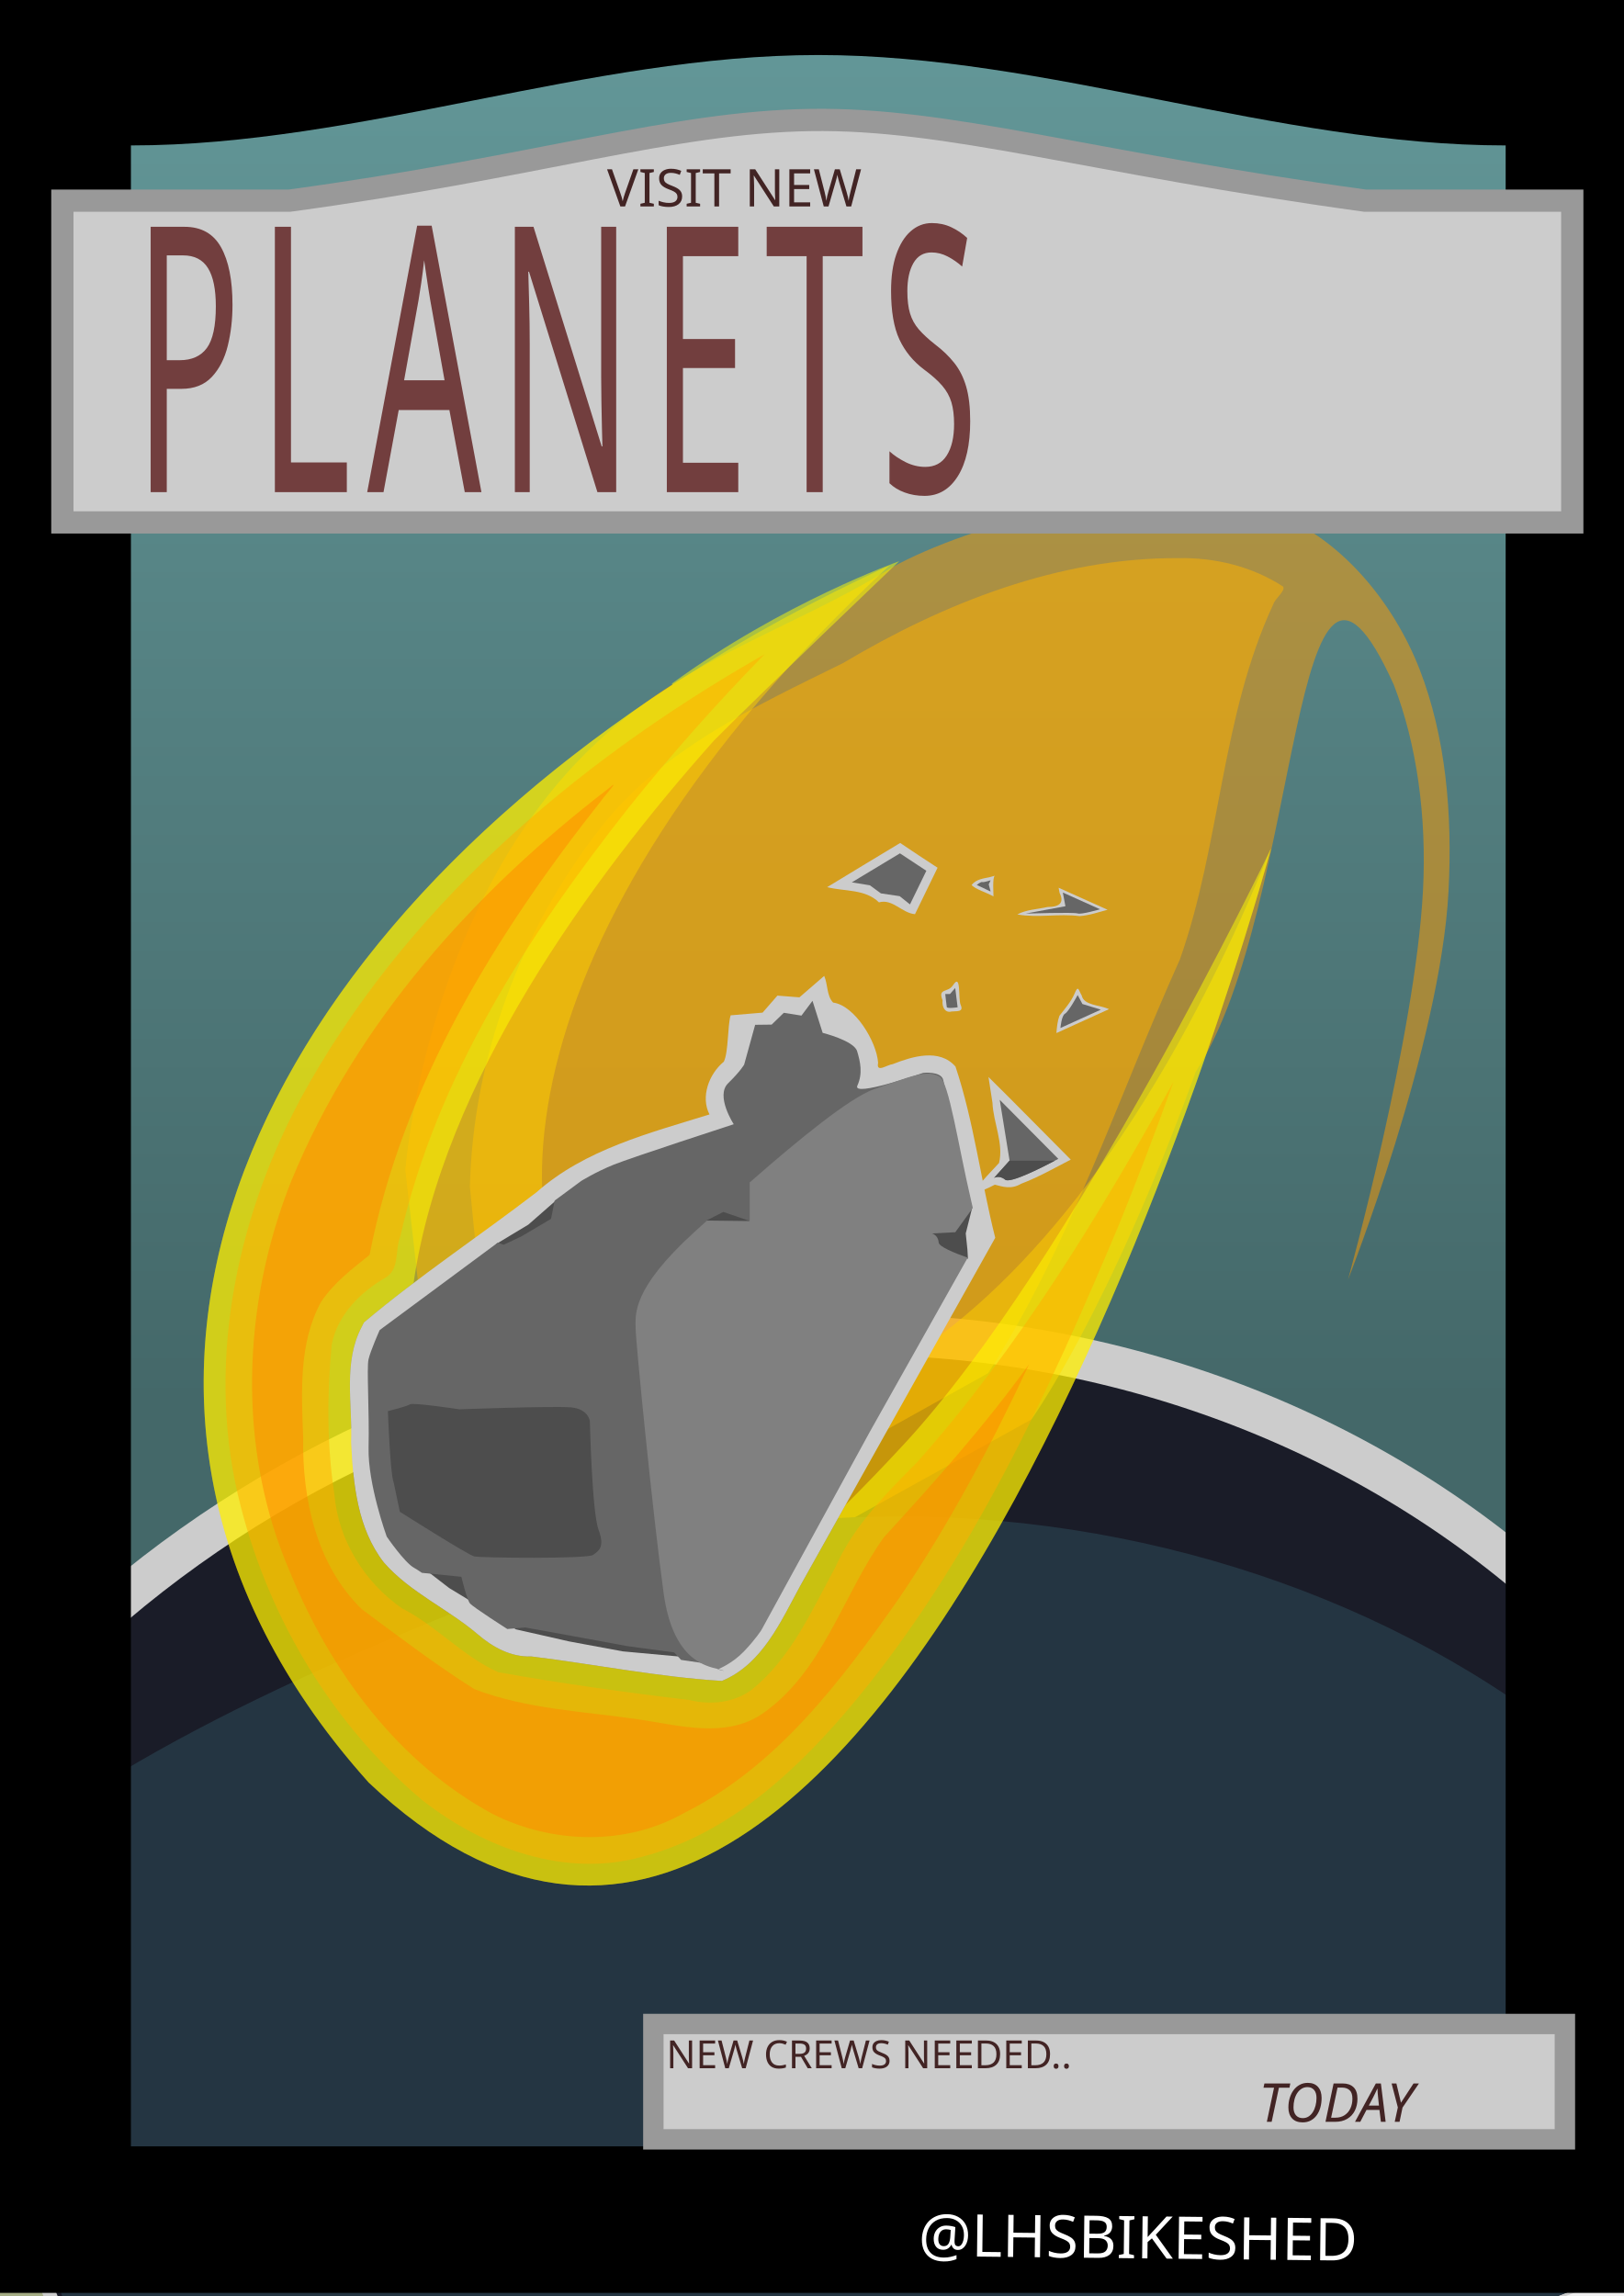
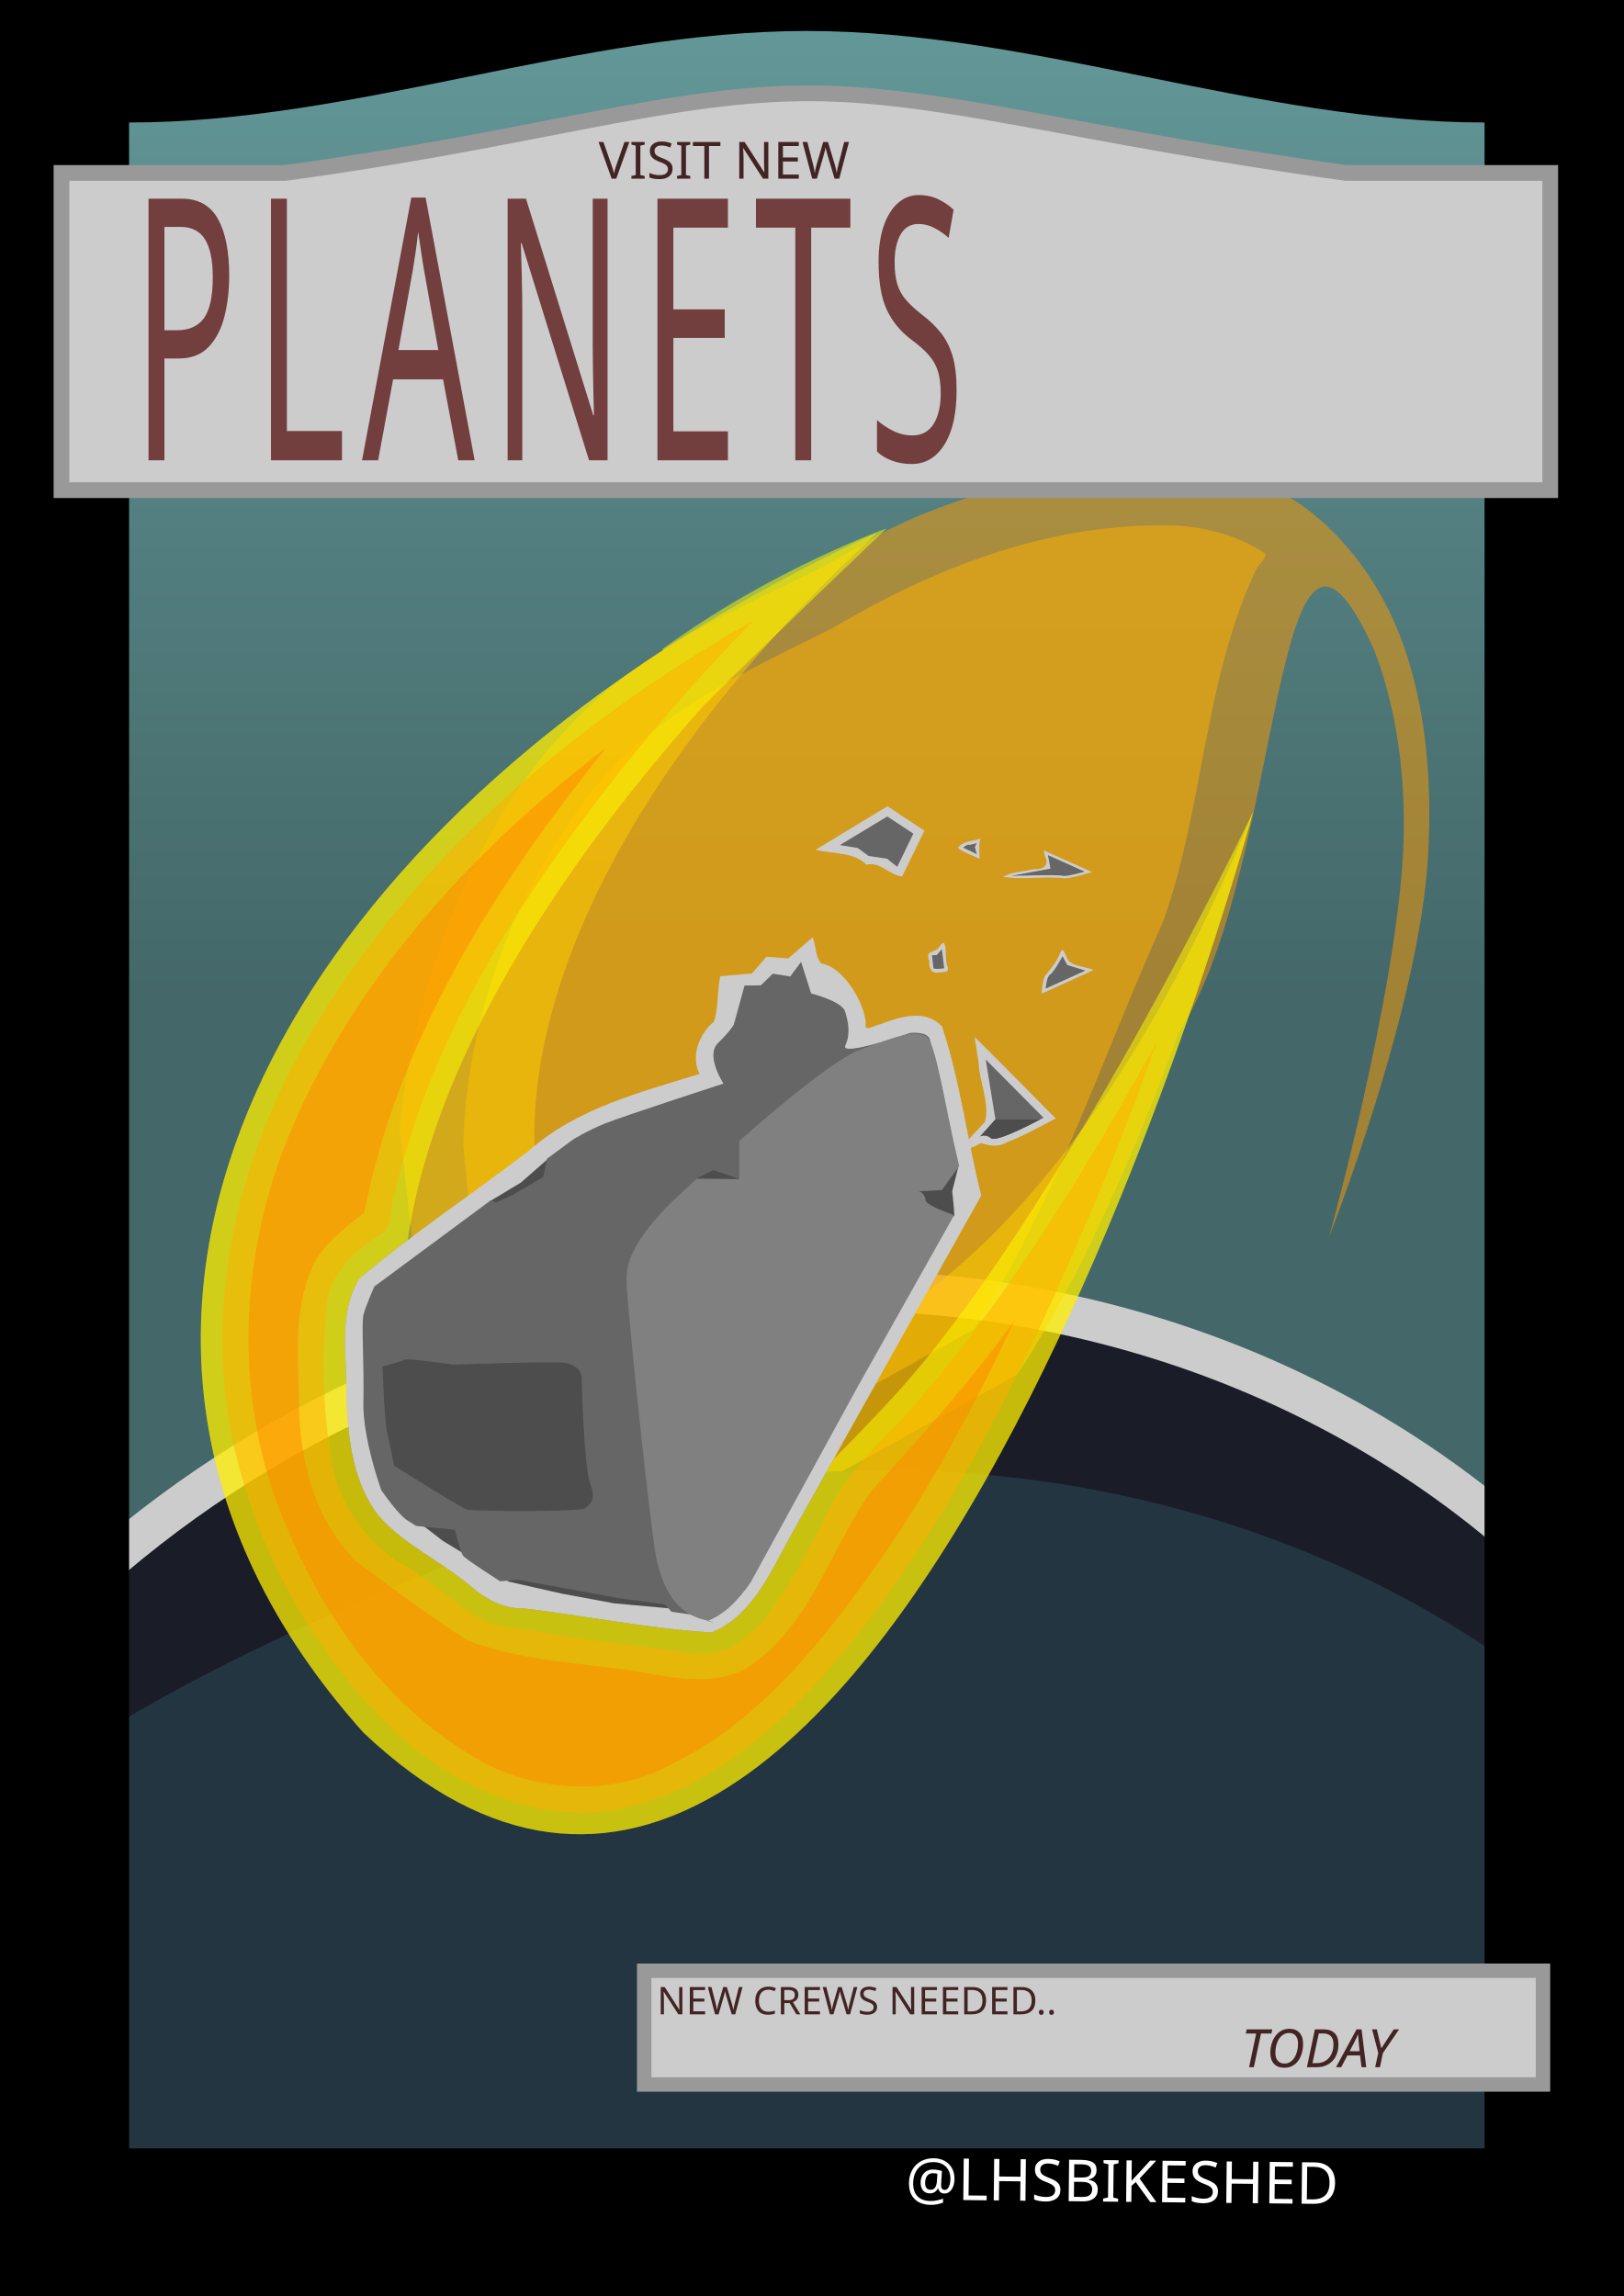
- <svg xmlns="http://www.w3.org/2000/svg" xmlns:xlink="http://www.w3.org/1999/xlink" width="744.094" height="1052.362" id="svg3041" version="1.1">
+ <svg xmlns="http://www.w3.org/2000/svg" xmlns:xlink="http://www.w3.org/1999/xlink" width="1052.362" height="1488.189" id="svg3041" version="1.1">
  <defs id="defs3043">
    <linearGradient id="linearGradient4265">
      <stop style="stop-color:#64999a;stop-opacity:1;" offset="0" id="stop4267" />
      <stop style="stop-color:#446869;stop-opacity:1;" offset="1" id="stop4269" />
    </linearGradient>
-     <linearGradient xlink:href="#linearGradient4265" id="linearGradient4273" x1="1167.143" y1="-11.209" x2="1167.143" y2="642.685" gradientUnits="userSpaceOnUse" gradientTransform="translate(-785.7143,0)" />
+     <linearGradient xlink:href="#linearGradient4265" id="linearGradient4273" x1="1167.143" y1="-11.209" x2="1167.143" y2="642.685" gradientUnits="userSpaceOnUse" gradientTransform="translate(-785.7143,-435.8268)" />
  </defs>
-   <g id="layer2">
-     <rect style="fill:url(#linearGradient4273);fill-opacity:1;stroke:none" id="rect4245" width="757.143" height="1027.143" x="7.143" y="-21.923" />
-     <path style="fill:#a5ad85;fill-opacity:1;stroke:none" d="M 0 922.469 L 0 1058.438 L 337.719 1058.438 L 798.562 1022.062 L 798.562 985.5 L 0 922.469 z " id="rect3775" />
-     <path style="fill:#cccccc;fill-opacity:1;stroke:none" d="M 828.393,887.368 C 736.174,650.398 454.083,538.988 198.323,638.52 86.296,682.116 -2.092,758.959 -58.313,851.465 L 111.639,1288.18 855.362,998.754 c -3.904,-37.471 -12.751,-74.852 -26.969,-111.386 z" id="path3804" />
+   <g id="layer2" transform="translate(0,435.8268)">
+     <rect style="fill:url(#linearGradient4273);fill-opacity:1;stroke:none" id="rect4245" width="1055.722" height="1432.196" x="9.944" y="-482.556" />
+     <path style="fill:#a5ad85;fill-opacity:1;stroke:none" d="m -0.016,834.257 0,189.588 470.898,0 642.577,-50.719 0,-50.981 L -0.016,834.257 z" id="rect3775" />
+     <path style="fill:#cccccc;fill-opacity:1;stroke:none" d="M 1155.054,785.315 C 1026.468,454.896 633.135,299.552 276.515,438.333 120.311,499.122 -2.932,606.267 -81.324,735.253 L 155.648,1344.187 1192.658,940.625 c -5.443,-52.247 -17.78,-104.369 -37.604,-155.31 z" id="path3804" />
  </g>
-   <g id="layer1">
-     <path style="fill:#1a1c28;fill-opacity:1;stroke:none" d="M 813.976,894.121 C 721.967,666.885 450.348,560.343 204.263,656.109 94.466,698.838 8.179,774.719 -46.131,866.006 l 162.952,418.729 724.992,-282.137 c -4.111,-34.687 -12.577,-69.264 -25.745,-103.102 -0.702,-1.804 -1.367,-3.586 -2.092,-5.375 z" id="path3025" />
-     <path style="font-size:medium;font-style:normal;font-variant:normal;font-weight:normal;font-stretch:normal;text-indent:0;text-align:start;text-decoration:none;line-height:normal;letter-spacing:normal;word-spacing:normal;text-transform:none;direction:ltr;block-progression:tb;writing-mode:lr-tb;text-anchor:start;baseline-shift:baseline;color:#000000;fill:#ffc800;fill-opacity:0.502;stroke:none;stroke-width:19.6;marker:none;visibility:visible;display:inline;overflow:visible;enable-background:accumulate;font-family:Sans;-inkscape-font-specification:Sans" d="m 540.076,255.817 c -54.901,-0.283 -107.398,20.498 -153.835,48.16 -40.511,19.921 -83.805,39.939 -111.906,76.596 -35.804,46.257 -57.583,104.502 -59.004,163.331 4.454,48.695 11.387,97.122 16.157,145.785 2.216,19.562 4.458,39.122 6.62,58.69 71.691,-39.453 143.269,-79.112 214.719,-119 37.76,-58.864 59.303,-126.155 87.906,-189.688 18.674,-52.948 18.866,-111.406 42.781,-162.75 0.947,-2.825 5.655,-6.035 4.5,-8.094 -14.134,-9.189 -31.158,-13.349 -47.938,-13.031 z" id="path3983" />
-     <path style="font-size:medium;font-style:normal;font-variant:normal;font-weight:normal;font-stretch:normal;text-indent:0;text-align:start;text-decoration:none;line-height:normal;letter-spacing:normal;word-spacing:normal;text-transform:none;direction:ltr;block-progression:tb;writing-mode:lr-tb;text-anchor:start;baseline-shift:baseline;color:#000000;fill:#ff9b00;fill-opacity:0.502;stroke:none;stroke-width:19.6;marker:none;visibility:visible;display:inline;overflow:visible;enable-background:accumulate;font-family:Sans;-inkscape-font-specification:Sans" d="m 408.768,260.054 c -49.838,30.914 -98.437,41.835 -143.152,88 C 194.14,421.847 185.75,536.295 185.75,536.295 l 29.17,257.154 257.741,-142.846 c 0,0 35.197,-48.703 75.326,-159.411 49.792,-76.569 42.914,-283.228 90.732,-177.362 10.591,27.255 15.153,60.66 13.397,94.246 -3.512,67.171 -34.367,178.47 -34.367,178.47 0,0 42.366,-107.272 46.072,-178.153 1.853,-35.441 -1.267,-70.738 -13.281,-101.656 -12.014,-30.919 -36.755,-61.104 -67.897,-71.946 -55.311,-19.257 -139.979,6.484 -173.875,25.263 z" id="path3967" />
-     <path style="fill:#243542;fill-opacity:1;stroke:none" d="M 828.001,942.272 C 748.298,737.463 460.488,640.571 240.526,726.171 124.986,771.134 22.74,819.282 -36.772,884.55 L 118.682,1284.011 842.185,1002.453 c -2.777,-21.836 -7.496,-42.995 -14.184,-60.182 z" id="path3076" />
-     <path id="path3863" d="M 407.67,259.129 C 135.35,384.383 -2.724,625.601 168.982,817.036 c 237.848,225.144 413.5,-428.188 413.5,-428.188 C 386.941,869.29 45.609,595.593 407.67,259.129 z" style="fill:#ffcf00;fill-opacity:0.502;stroke:none" />
-     <path style="fill:#ffff00;fill-opacity:0.502;stroke:none" d="m 307.888,313.317 c 0.105,0.162 0.208,0.335 0.312,0.5 -203.635,132.772 -288.49,336.797 -139.219,503.219 237.848,225.144 413.5,-428.188 413.5,-428.188 0,0 -90.792,189.548 -168.25,273.125 -9.468,10.216 -18.331,19.429 -26.75,27.781 -6.895,12.32 -13.793,24.648 -20.688,36.969 -9.011,16.509 -17.445,36.055 -36,43.719 -29.132,-1.799 -58.212,-7.639 -87.312,-11.219 -9.355,0.38 -17.753,-4.305 -24.688,-10.281 -13.657,-11.627 -30.919,-19.087 -42.875,-32.781 -12.077,-15.486 -14.128,-36.064 -15,-55.094 0.647,-17.679 -3.814,-36.715 4.969,-53.125 0.244,-0.633 0.656,-1.197 0.938,-1.812 7.376,-6.227 14.977,-12.189 22.688,-18.031 13.445,-92.439 81.182,-185.281 137.656,-248.656 21.571,-21.794 84.911,-82.214 84.911,-82.214 0,0 -52.969,18.701 -104.192,56.089 z" id="path3044" />
-     <g id="g3036" transform="matrix(0.7855472,-0.6188018,0.6188018,0.7855472,-265.4018,482.6024)">
+   <g id="layer1" transform="translate(0,435.8268)">
+     <path style="fill:#1a1c28;fill-opacity:1;stroke:none" d="M 1134.952,794.731 C 1006.659,477.884 627.927,329.327 284.798,462.859 131.702,522.437 11.389,628.242 -64.339,755.529 L 162.874,1339.383 1173.766,945.986 c -5.732,-48.366 -17.536,-96.578 -35.897,-143.76 -0.979,-2.516 -1.907,-5 -2.917,-7.495 z" id="path3025" />
+     <path style="font-size:medium;font-style:normal;font-variant:normal;font-weight:normal;font-stretch:normal;text-indent:0;text-align:start;text-decoration:none;line-height:normal;letter-spacing:normal;word-spacing:normal;text-transform:none;direction:ltr;block-progression:tb;writing-mode:lr-tb;text-anchor:start;baseline-shift:baseline;color:#000000;fill:#ffc800;fill-opacity:0.502;stroke:none;stroke-width:19.6;marker:none;visibility:visible;display:inline;overflow:visible;enable-background:accumulate;font-family:Sans;-inkscape-font-specification:Sans" d="M 753.039,-95.289 C 676.488,-95.683 603.288,-66.707 538.539,-28.137 482.052,-0.359 421.687,27.553 382.503,78.665 c -49.924,64.499 -80.291,145.713 -82.272,227.741 6.211,67.897 15.878,135.422 22.529,203.275 3.09,27.277 6.216,54.549 9.23,81.835 99.962,-55.012 199.767,-110.309 299.393,-165.928 52.651,-82.077 82.69,-175.905 122.572,-264.491 26.039,-73.828 26.305,-155.339 59.652,-226.93 1.32,-3.939 7.885,-8.415 6.275,-11.286 -19.708,-12.812 -43.446,-18.613 -66.842,-18.17 z" id="path3983" />
+     <path style="font-size:medium;font-style:normal;font-variant:normal;font-weight:normal;font-stretch:normal;text-indent:0;text-align:start;text-decoration:none;line-height:normal;letter-spacing:normal;word-spacing:normal;text-transform:none;direction:ltr;block-progression:tb;writing-mode:lr-tb;text-anchor:start;baseline-shift:baseline;color:#000000;fill:#ff9b00;fill-opacity:0.502;stroke:none;stroke-width:19.6;marker:none;visibility:visible;display:inline;overflow:visible;enable-background:accumulate;font-family:Sans;-inkscape-font-specification:Sans" d="M 569.95,-89.381 C 500.459,-46.276 432.695,-31.049 370.346,33.322 270.684,136.216 258.985,295.795 258.985,295.795 l 40.673,358.563 359.381,-199.177 c 0,0 49.078,-67.91 105.031,-222.274 69.428,-106.764 59.838,-394.919 126.512,-247.304 14.767,38.003 21.129,84.582 18.681,131.411 -4.897,93.659 -47.919,248.849 -47.919,248.849 0,0 59.073,-149.574 64.24,-248.407 2.584,-49.417 -1.767,-98.633 -18.519,-141.744 -16.752,-43.111 -51.25,-85.201 -94.673,-100.318 -77.122,-26.85 -195.18,9.041 -242.442,35.226 z" id="path3967" />
+     <path style="fill:#243542;fill-opacity:1;stroke:none" d="M 1154.508,861.869 C 1043.374,576.295 642.066,441.192 335.362,560.549 174.259,623.244 31.691,690.378 -51.289,781.386 L 165.468,1338.374 1174.285,945.783 c -3.871,-30.446 -10.451,-59.95 -19.777,-83.914 z" id="path3076" />
+     <path id="path3863" d="M 568.418,-90.67 C 188.71,83.977 -3.814,420.32 235.605,687.247 567.247,1001.177 812.168,90.204 812.168,90.204 539.516,760.107 63.579,378.478 568.418,-90.67 z" style="fill:#ffcf00;fill-opacity:0.502;stroke:none" />
+     <path style="fill:#ffff00;fill-opacity:0.502;stroke:none" d="m 429.288,-15.114 c 0.147,0.226 0.29,0.468 0.436,0.697 C 145.785,170.715 27.469,455.197 235.605,687.247 567.247,1001.177 812.168,90.204 812.168,90.204 c 0,0 -126.596,264.296 -234.599,380.832 -13.202,14.245 -25.559,27.091 -37.299,38.737 -9.615,17.178 -19.233,34.368 -28.846,51.547 -12.565,23.02 -24.325,50.274 -50.197,60.959 -40.62,-2.509 -81.167,-10.652 -121.744,-15.643 -13.044,0.529 -24.754,-6.002 -34.423,-14.336 -19.042,-16.212 -43.112,-26.614 -59.783,-45.709 -16.84,-21.593 -19.699,-50.285 -20.915,-76.82 0.902,-24.65 -5.318,-51.194 6.928,-74.075 0.341,-0.883 0.914,-1.669 1.307,-2.527 10.285,-8.683 20.884,-16.996 31.634,-25.142 C 282.979,239.135 377.428,109.681 456.173,21.314 486.251,-9.074 574.568,-93.322 574.568,-93.322 c 0,0 -73.857,26.075 -145.28,78.208 z" id="path3044" />
+     <g id="g3036" transform="matrix(1.095328,-0.8628261,0.8628261,1.095328,-370.0786,220.9297)">
      <path style="fill:#cccccc;fill-opacity:1;stroke:none" d="m 351.974,511.086 c -1.426,4.589 -0.962,16.939 -3.126,21.253 -6.877,5.652 -10.698,16.188 -6.57,24.172 -27.599,8.579 -57.081,16.022 -79.26,35.663 -26.175,20.098 -53.891,38.414 -79.062,59.664 -0.282,0.616 -0.678,1.177 -0.923,1.81 l 5e-5,3e-5 0,0 c -8.783,16.41 -4.31,35.445 -4.957,53.124 0.872,19.03 2.918,39.625 14.995,55.111 11.956,13.694 29.195,21.153 42.852,32.779 6.935,5.977 15.344,10.654 24.698,10.274 29.101,3.58 58.196,9.429 87.328,11.228 18.555,-7.663 26.989,-27.228 36,-43.738 29.736,-53.139 59.475,-106.277 89.279,-159.378 -6.587,-26.034 -9.736,-53.111 -18.218,-78.481 -7.4,-8.49 -19.896,-4.604 -28.757,-1.112 -2.558,0.253 -7.69,4.231 -6.697,-0.574 -0.663,-9.91 -10.832,-26.384 -20.627,-27.645 -2.975,-3.104 -2.357,-8.23 -4.077,-12.219 l -11.351,9.82 -10.088,-0.786 -6.805,7.8 z" id="path3945" transform="matrix(0.7855472,0.6188018,-0.6188018,0.7855472,521.9425,-261.3946)" />
-       <path style="fill:#4d4d4d;stroke:none;stroke-width:1px;stroke-linecap:butt;stroke-linejoin:miter;stroke-opacity:1" d="m 227.321,570.219 14.821,-8.929 13.036,-11.429 0.179,10 -22.321,16.786 z" id="path4116" transform="matrix(0.7855472,0.6188018,-0.6188018,0.7855472,507.1209,-214.8759)" />
-       <path style="fill:#4d4d4d;stroke:none;stroke-width:1px;stroke-linecap:butt;stroke-linejoin:miter;stroke-opacity:1" d="m 187.888,714.214 c 1.01,0.505 17.93,13.637 17.93,13.637 l 12.879,7.829 17.678,11.112 24.496,5.556 24.496,4.546 27.527,2.525 c 0,0 -6.313,-11.617 -7.324,-11.869 -1.01,-0.253 -90.409,-27.779 -90.409,-27.779 z" id="path4121" transform="matrix(0.7855472,0.6188018,-0.6188018,0.7855472,507.1209,-214.8759)" />
-       <path style="fill:#666666;fill-opacity:1;stroke:none" d="M 372.344 458.719 L 367.281 465.5 L 359.188 464.219 L 353.625 469.625 L 346.062 469.719 L 341.031 487.938 C 341.031 487.938 339.541 490.756 333.656 496.531 C 327.771 502.306 336.25 515.281 336.25 515.281 C 336.25 515.281 289.412 530.519 281.188 533.844 C 272.963 537.168 266.312 541.312 266.312 541.312 L 254.188 550.281 C 253.416 554.318 252.531 558.656 252.531 558.656 L 238.906 566.719 L 230.812 570.531 L 228.125 569.562 L 174 609.625 C 174 609.625 169.766 619.12 168.875 623.094 C 167.984 627.067 169.294 646.765 168.906 663.531 C 168.519 680.297 177.219 704.281 177.219 704.281 C 177.219 704.281 185.424 716.317 189.844 718.656 C 190.433 718.968 191.722 719.783 193.375 720.906 L 211.438 722.719 C 211.438 722.719 213.915 733.089 215.344 734.875 C 216.772 736.661 232.5 746.656 232.5 746.656 L 240.719 745.938 L 268.219 750.938 L 287.5 754.5 L 308.938 757.375 L 312.125 760.812 C 320.342 761.981 326.289 762.86 327.156 763.031 C 330.814 763.755 344.562 750.031 344.562 750.031 L 442.031 575.969 C 436.158 573.808 430.333 571.256 430.188 569.531 C 429.892 566.032 427.125 565.344 427.125 565.344 L 437.781 564.781 L 445.094 554.625 C 441.737 538.891 433.099 498.471 432.25 495 C 431.228 490.823 423.062 491.75 423.062 491.75 C 423.062 491.75 390.382 503.127 392.906 497.594 C 395.431 492.06 394.267 486.608 392.781 481.781 C 391.295 476.954 377 473.406 377 473.406 L 372.344 458.719 z " transform="matrix(0.7855472,0.6188018,-0.6188018,0.7855472,507.1209,-214.8759)" id="path3938" />
-       <path style="fill:#4d4d4d;stroke:none;stroke-width:1px;stroke-linecap:butt;stroke-linejoin:miter;stroke-opacity:1" d="m 445.351,554.231 -2.778,11.112 0.758,7.324 0.253,4.293 c 0,0 -19.698,-4.672 -19.698,-5.303 0,-0.631 -0.253,-11.49 -0.253,-11.49 z" id="path4111" transform="matrix(0.7855472,0.6188018,-0.6188018,0.7855472,507.1209,-214.8759)" />
-       <path style="fill:#808080;stroke:none" d="M 424.562 492.094 C 419.601 492.285 412.748 494.878 400.531 499.219 C 389.459 503.153 366.406 521.919 343.562 541.969 L 343.562 559.5 L 323.938 559.5 C 322.017 561.24 320.04 563.03 318.188 564.719 C 289.301 591.051 291.262 602.616 291.281 608.688 C 291.301 614.759 299.2 694.478 304.125 730.219 C 308.284 760.396 322.884 763.571 329.156 765.031 C 329.902 764.729 335.81 762.244 340.875 756.969 C 346.277 751.342 348.938 747.094 348.938 747.094 L 398.812 655.906 L 443.469 576.469 C 437.142 574.211 430.345 571.399 430.188 569.531 C 429.892 566.032 427.125 565.344 427.125 565.344 L 437.781 564.781 L 445.812 553.656 C 445.57 552.568 445.32 551.477 445.031 550.25 C 439.068 524.87 434.888 495.714 430.469 493.375 C 428.669 492.423 426.818 492.007 424.562 492.094 z M 329.156 765.031 C 329.107 765.051 328.875 765.156 328.875 765.156 L 331.75 765.844 C 331.285 765.535 330.312 765.3 329.156 765.031 z " transform="matrix(0.7855472,0.6188018,-0.6188018,0.7855472,507.1209,-214.8759)" id="path3021" />
+       <path style="fill:#4d4d4d;stroke:none" d="m 227.321,570.219 14.821,-8.929 13.036,-11.429 0.179,10 -22.321,16.786 z" id="path4116" transform="matrix(0.7855472,0.6188018,-0.6188018,0.7855472,507.1209,-214.8759)" />
+       <path style="fill:#4d4d4d;stroke:none" d="m 187.888,714.214 c 1.01,0.505 17.93,13.637 17.93,13.637 l 12.879,7.829 17.678,11.112 24.496,5.556 24.496,4.546 27.527,2.525 c 0,0 -6.313,-11.617 -7.324,-11.869 -1.01,-0.253 -90.409,-27.779 -90.409,-27.779 z" id="path4121" transform="matrix(0.7855472,0.6188018,-0.6188018,0.7855472,507.1209,-214.8759)" />
+       <path style="fill:#666666;fill-opacity:1;stroke:none" d="m 372.344,458.719 -5.062,6.781 -8.094,-1.281 -5.562,5.406 -7.562,0.094 -5.031,18.219 c 0,0 -1.49,2.819 -7.375,8.594 -5.885,5.775 2.594,18.75 2.594,18.75 0,0 -46.838,15.238 -55.062,18.562 -8.225,3.325 -14.875,7.469 -14.875,7.469 l -12.125,8.969 c -0.771,4.037 -1.656,8.375 -1.656,8.375 l -13.625,8.062 -8.094,3.812 -2.688,-0.969 L 174,609.625 c 0,0 -4.234,9.495 -5.125,13.469 -0.891,3.973 0.419,23.671 0.031,40.438 -0.388,16.766 8.312,40.75 8.312,40.75 0,0 8.206,12.036 12.625,14.375 0.589,0.312 1.879,1.127 3.531,2.25 l 18.062,1.812 c 0,0 2.478,10.371 3.906,12.156 1.429,1.786 17.156,11.781 17.156,11.781 l 8.219,-0.719 27.5,5 19.281,3.562 21.438,2.875 3.188,3.438 c 8.217,1.168 14.164,2.047 15.031,2.219 3.658,0.724 17.406,-13 17.406,-13 l 97.469,-174.062 c -5.873,-2.161 -11.698,-4.713 -11.844,-6.438 -0.296,-3.499 -3.062,-4.188 -3.062,-4.188 l 10.656,-0.562 7.312,-10.156 C 441.737,538.891 433.099,498.471 432.25,495 c -1.022,-4.177 -9.188,-3.25 -9.188,-3.25 0,0 -32.681,11.377 -30.156,5.844 2.524,-5.533 1.361,-10.985 -0.125,-15.812 C 391.295,476.954 377,473.406 377,473.406 l -4.656,-14.688 z" transform="matrix(0.7855472,0.6188018,-0.6188018,0.7855472,507.1209,-214.8759)" id="path3938" />
+       <path style="fill:#4d4d4d;stroke:none" d="m 445.351,554.231 -2.778,11.112 0.758,7.324 0.253,4.293 c 0,0 -19.698,-4.672 -19.698,-5.303 0,-0.631 -0.253,-11.49 -0.253,-11.49 z" id="path4111" transform="matrix(0.7855472,0.6188018,-0.6188018,0.7855472,507.1209,-214.8759)" />
+       <path style="fill:#808080;stroke:none" d="m 424.562,492.094 c -4.962,0.191 -11.814,2.784 -24.031,7.125 -11.073,3.934 -34.125,22.701 -56.969,42.75 l 0,17.531 -19.625,0 c -1.921,1.74 -3.897,3.53 -5.75,5.219 -28.886,26.332 -26.926,37.897 -26.906,43.969 0.019,6.071 7.918,85.791 12.844,121.531 4.159,30.178 18.759,33.352 25.031,34.812 0.746,-0.302 6.654,-2.788 11.719,-8.062 5.402,-5.627 8.062,-9.875 8.062,-9.875 l 49.875,-91.188 44.656,-79.438 c -6.326,-2.257 -13.123,-5.069 -13.281,-6.938 -0.296,-3.499 -3.062,-4.188 -3.062,-4.188 l 10.656,-0.562 8.031,-11.125 c -0.242,-1.089 -0.493,-2.179 -0.781,-3.406 -5.964,-25.38 -10.143,-54.536 -14.562,-56.875 -1.8,-0.952 -3.651,-1.368 -5.906,-1.281 z m -95.406,272.938 c -0.05,0.02 -0.281,0.125 -0.281,0.125 l 2.875,0.688 c -0.465,-0.309 -1.438,-0.543 -2.594,-0.812 z" transform="matrix(0.7855472,0.6188018,-0.6188018,0.7855472,507.1209,-214.8759)" id="path3021" />
      <g id="g3951" transform="matrix(0.7251741,0.6885655,-0.6885655,0.7251741,425.4803,-284.6026)">
        <path style="fill:#cccccc;fill-opacity:1;stroke:none" d="m 552.572,341.806 c -10.174,7.437 -20.277,15.004 -30.438,22.5 8.1,1.277 17.46,-0.824 24.281,4.75 6.106,-2.335 10.97,3.943 16.938,3.875 2.763,-7.392 5.565,-14.77 8.344,-22.156 -6.061,-3.19 -12.106,-6.401 -18.094,-9.719 l -0.809,0.588 -0.223,0.162 z" id="path3947" />
        <path id="path3019" d="m 533.183,361.074 20.739,-15.268 12.791,6.835 -6.053,16.04 -5.067,-3.324 -8.671,-0.48 -5.373,-3.224 z" style="fill:#666666;fill-opacity:1;stroke:none" />
      </g>
      <path id="path3023" d="m 222.285,442.845 c 0,0 12.28,34.793 14.09,37.116 1.81,2.323 40.024,33.055 43.215,33.204 3.191,0.15 6.526,0.626 9.149,-7.566 2.622,-8.192 27.69,-41.554 27.69,-41.554 0,0 2.944,-4.819 -3.032,-10.375 -5.976,-5.557 -40.607,-30.844 -40.607,-30.844 0,0 -14.773,-15.722 -16.368,-15.797 -1.595,-0.075 -9.894,-3.821 -9.894,-3.821 0,0 -17.258,23.655 -18.06,27.135" style="fill:#4d4d4d;stroke:none" />
      <path style="fill:#4d4d4d;stroke:none" d="m 323.754,559.408 19.951,0.253 -12.248,-4.167 z" id="path4109" transform="matrix(0.7855472,0.6188018,-0.6188018,0.7855472,507.1209,-214.8759)" />
    </g>
    <g transform="matrix(0.4677613,-0.8838548,0.8838548,0.4677613,-244.0882,636.8429)" id="g3062-9-4" />
-     <path style="fill:#ffae00;fill-opacity:0.502;stroke:none" d="m 346.67,302.004 c -84.501,48.704 -161.928,115.049 -209,201.75 -30.165,56.387 -43.69,124.165 -27.281,186.969 13.24,51.742 42.295,100.182 83.312,134.531 27.98,21.82 65.349,35.697 100.686,25.745 40.572,-10.55 72.489,-41.048 98.46,-72.508 52.808,-64.29 87.73,-140.538 119.768,-216.734 8.846,-21.744 17.204,-43.689 25.117,-65.816 -34.112,61.191 -70.802,121.778 -117.406,174.219 -14.387,14.501 -29.119,29.264 -37.524,48.177 -10.787,19.845 -20.423,41.865 -38.414,56.198 -8.184,6.023 -18.867,7.036 -28.545,4.647 -29.202,-3.473 -58.497,-7.563 -87.44,-12.719 -16.322,-7.233 -28.264,-21.196 -44.139,-29.272 -17.258,-11.93 -29.288,-31.363 -31.062,-52.469 -3.431,-22.529 -3.34,-45.693 -1.219,-68.344 2.69,-13.79 13.241,-24.246 25.062,-31 6.183,-4.123 3.88,-12.372 6.338,-18.397 16.683,-73.522 58.534,-138.186 104.618,-196.674 19.634,-24.575 40.424,-47.944 62.357,-70.398 -1.229,0.698 -2.458,1.396 -3.688,2.094 z" id="path3869" />
-     <path style="fill:#ff8800;fill-opacity:0.502;stroke:none" d="m 278.67,361.567 c -61.432,47.191 -115.286,107.071 -145.022,179.337 -22.794,56.977 -25.342,123.322 -0.541,180.132 18.468,45.048 49.492,87.245 92.93,110.532 26.906,13.486 60.681,14.567 87.221,-0.466 42.641,-21.226 72.07,-60.447 98.88,-98.722 22.96,-33.959 42.184,-70.108 59.5,-107.156 -20.183,28.073 -43.357,54.068 -66.624,79.43 -19.023,26.711 -27.864,61.751 -55.907,81.007 -16.666,11.155 -37.753,5.223 -56.062,2.469 -25.292,-3.752 -51.573,-4.644 -75.664,-13.93 -17.838,-11.249 -34.682,-24.105 -51.586,-36.632 -20.737,-20.192 -27.349,-50.397 -26.865,-78.59 -0.761,-20.825 -2.112,-43.382 8.177,-62.191 5.751,-8.739 14.127,-15.121 22.25,-21.594 15.201,-77.892 57.744,-147.04 106.344,-208.438 1.226,-1.954 9.478,-10.856 2.969,-5.188 z" id="path3881" />
-     <g id="g4035" transform="matrix(0.8083259,0,0,0.639939,69.97826,159.2907)">
+     <path style="fill:#ffae00;fill-opacity:0.502;stroke:none" d="m 483.363,-30.887 c -117.824,67.911 -225.785,160.419 -291.419,281.31 -42.061,78.624 -60.919,173.129 -38.04,260.7 18.461,72.146 58.974,139.689 116.167,187.584 39.014,30.425 91.12,49.775 140.391,35.897 56.571,-14.71 101.075,-57.236 137.288,-101.101 73.633,-89.643 122.327,-195.959 166.999,-302.202 12.334,-30.319 23.988,-60.918 35.022,-91.77 -47.564,85.321 -98.722,169.801 -163.705,242.922 -20.061,20.22 -40.602,40.804 -52.321,67.175 -15.04,27.671 -28.477,58.375 -53.562,78.36 -11.411,8.398 -26.307,9.811 -39.802,6.479 -40.718,-4.843 -81.566,-10.545 -121.923,-17.735 -22.758,-10.086 -39.41,-29.554 -61.546,-40.815 -24.064,-16.634 -40.837,-43.732 -43.312,-73.16 -4.784,-31.414 -4.658,-63.712 -1.699,-95.295 3.75,-19.228 18.463,-33.808 34.946,-43.225 8.622,-5.749 5.41,-17.251 8.838,-25.652 23.262,-102.515 81.616,-192.679 145.873,-274.232 27.377,-34.267 56.365,-66.851 86.947,-98.159 -1.714,0.973 -3.428,1.946 -5.142,2.919 z" id="path3869" />
+     <path style="fill:#ff8800;fill-opacity:0.502;stroke:none" d="M 388.547,52.164 C 302.89,117.964 227.798,201.458 186.336,302.222 c -31.783,79.446 -35.336,171.953 -0.754,251.167 25.75,62.813 69.009,121.649 129.577,154.12 37.516,18.804 84.61,20.311 121.616,-0.65 59.456,-29.597 100.491,-84.284 137.874,-137.653 32.015,-47.35 58.82,-97.755 82.964,-149.413 -28.142,39.144 -60.455,75.39 -92.898,110.753 -26.525,37.244 -38.852,86.103 -77.954,112.953 -23.238,15.554 -52.641,7.283 -78.171,3.442 -35.266,-5.232 -71.911,-6.475 -105.502,-19.424 -24.873,-15.685 -48.359,-33.61 -71.929,-51.078 -28.914,-28.154 -38.134,-70.271 -37.459,-109.582 -1.061,-29.037 -2.946,-60.49 11.402,-86.717 8.019,-12.186 19.698,-21.085 31.024,-30.109 21.196,-108.609 80.515,-205.024 148.28,-290.635 1.709,-2.724 13.216,-15.137 4.139,-7.233 z" id="path3881" />
+     <g id="g4035" transform="matrix(1.127089,0,0,0.8922988,97.55853,-229.8799)">
      <path id="path4015" d="m 522.562,462.969 c -2.003,5.759 -5.403,10.607 -8.5,15.625 -1.166,4.067 -1.424,8.185 -1.719,12.406 9.922,-5.735 19.861,-11.44 29.812,-17.125 -5.323,-3.145 -14.259,-2.533 -15.486,-9.865 -1.84,-3.719 -1.85,-7.99 -4.108,-1.041 z" style="fill:#cccccc;stroke:none" />
      <path id="path3975" d="m 537.531,474.23 -22.898,13.133 c 0,0 0.589,-8.924 2.609,-10.271 2.02,-1.347 7.156,-13.301 7.156,-13.301 l 2.694,6.398 z" style="fill:#666666;stroke:none" />
    </g>
-     <g id="g4039" transform="matrix(1.338874,-1.338874,1.021073,1.021073,-702.277,652.4717)">
+     <g id="g4039" transform="matrix(1.866858,-1.866858,1.423733,1.423733,-979.2354,457.7869)">
      <path id="path4017" d="m 487.031,494.594 c -3.275,4.67 -5.033,11.708 -9.185,15.007 -5.509,0.336 -13.766,0.027 -4.44,3.931 0.957,2.079 1.889,4.779 4.656,5.688 4.005,2.366 8.332,3.938 12.625,5.719 -0.003,-12.333 0.138,-24.667 0.062,-37 -1.24,2.219 -2.479,4.438 -3.719,6.656 z" style="fill:#cccccc;stroke:none" />
      <path style="fill:#666666;stroke:none" d="m 488.768,495.578 -0.076,26.397 c 0,0 -12.507,-4.826 -12.663,-7.249 -0.156,-2.423 -1.605,-2.892 -1.605,-2.892 l 5.625,-0.397 z" id="path3977" />
      <path style="fill:#4d4d4d;stroke:none" d="m 466.125,469 -10.594,0.594 c 0,0 2.735,0.657 3.031,4.156 0.261,3.087 17.907,8.618 22.25,9.938 L 466.125,469 z" transform="matrix(0.5281355,0,0,0.6925134,233.8415,186.6385)" id="path4123" />
    </g>
-     <g id="g4050" transform="matrix(0.752966,0,0,0.5652174,150.9298,200.839)">
+     <g id="g4050" transform="matrix(1.049898,0,0,0.7881107,210.4333,-171.947)">
      <path id="path4019" d="m 444.438,368.719 c 2.727,7.321 0.727,11.456 -7.395,11.464 -6.157,1.89 -12.991,2.1 -18.323,6.036 12.315,2.952 25.413,-0.838 37.875,1.344 5.962,-0.545 11.454,-3.194 17.062,-5.156 -9.943,-5.938 -19.878,-11.89 -29.812,-17.844 0.198,1.385 0.396,2.771 0.594,4.156 z" style="fill:#cccccc;stroke:none" />
      <path id="path3979" d="m 446.418,368.448 22.647,13.56 c 0,0 -11.502,4.5 -13.665,3.396 -2.162,-1.105 -31.623,0.108 -31.623,0.108 l 24.216,-5.982 z" style="fill:#666666;stroke:none" />
    </g>
-     <g id="g4046" transform="matrix(0.7648544,0,0,0.8284954,52.00232,132.1915)">
+     <g id="g4046" transform="matrix(1.066474,0,0,1.155212,72.49379,-267.6658)">
      <path id="path4021" d="m 502.875,385.656 c -2.931,4.11 -9.149,1.274 -6.094,8.219 -0.51,3.497 1.441,7.157 5.344,6.156 2.612,-0.332 7.557,0.585 5.492,-3.585 -1.649,-3.361 0.459,-18.161 -4.589,-10.951 l -0.153,0.161 z" style="fill:#cccccc;stroke:none" />
      <path style="fill:#666666;stroke:none" d="m 504.348,387.022 1.424,10.693 c 0,0 -6.293,0.845 -6.49,-0.128 -0.197,-0.973 -0.914,-7.213 -0.914,-7.213 l 2.837,-0.029 z" id="path3981" />
    </g>
-     <g id="g4054" transform="matrix(0.6509373,0,0,0.7687178,88.60137,138.8817)">
+     <g id="g4054" transform="matrix(0.9076342,0,0,1.071861,123.5257,-258.3372)">
      <path id="path4023" d="m 560.875,342.281 c -4.602,0.924 -9.343,1.058 -12.969,4.69 2.396,2.559 10.692,4.533 15.41,6.862 0.105,-0.831 -0.922,-11.422 0.96,-12.353 -1.134,0.267 -2.268,0.535 -3.402,0.802 z" style="fill:#cccccc;stroke:none" />
      <g id="g4043">
        <path id="path4013" d="m 561.28,350.886 -9.749,-3.905 c 0,0 2.93,-2.018 3.849,-1.72 0.919,0.298 5.917,-1.049 5.917,-1.049 l -1.332,2.42 z" style="fill:#666666;stroke:none" />
      </g>
    </g>
-     <text xml:space="preserve" style="font-size:9px;font-style:normal;font-variant:normal;font-weight:normal;font-stretch:normal;line-height:125%;letter-spacing:0px;word-spacing:0px;fill:#000000;fill-opacity:1;stroke:none;font-family:Hanzel Extended;-inkscape-font-specification:Hanzel Extended" x="425.274" y="952.357" id="text4128">
-       <tspan id="tspan4130" x="425.274" y="952.357"> </tspan>
+     <text xml:space="preserve" style="font-size:12.549px;font-style:normal;font-variant:normal;font-weight:normal;font-stretch:normal;line-height:125%;letter-spacing:0px;word-spacing:0px;fill:#000000;fill-opacity:1;stroke:none;font-family:Hanzel Extended;-inkscape-font-specification:Hanzel Extended" x="592.965" y="875.932" id="text4128">
+       <tspan id="tspan4130" x="592.965" y="875.932"> </tspan>
    </text>
  </g>
-   <g id="layer3" style="display:inline">
-     <path style="fill:#000000;fill-opacity:1;stroke:none" d="m -2.844,-3.344 0,1054.281 764.281,0 0,-1054.281 -764.281,0 z M 375,25.219 c 105,0 210,41.438 315,41.438 l 0,917.125 -630,0 0,-917.125 c 105,0 210,-41.438 315,-41.438 z" id="rect3021" />
-     <g id="g3019" transform="translate(993.9901,-50.39379)">
-       <path id="path3798" d="m -861.419,142.375 -103.983,0 0,147.469 345.469,0 1,0 345.469,0 0,-147.469 -94.892,0 c -127.47,-17.575 -190.658,-37.988 -254.29,-36.982 -63.632,1.006 -124.173,21.41 -238.772,36.982 z" style="fill:#cccccc;fill-opacity:1;stroke:#999999;stroke-width:10.2;stroke-miterlimit:4;stroke-dasharray:none" />
+   <g id="layer3" style="display:inline" transform="translate(0,435.8268)">
+     <path style="fill:#000000;fill-opacity:1;stroke:none" d="m -3.981,-456.649 0,1509.485 1065.675,0 0,-1509.485 -1065.675,0 z M 522.866,-415.754 c 146.407,0 292.813,59.329 439.22,59.329 l 0,1313.109 -878.44,0 0,-1313.109 c 146.407,0 292.813,-59.329 439.22,-59.329 z" id="rect3021" />
+     <g id="g3019" transform="matrix(1.39435,0,0,1.39435,1385.954,-522.2535)">
+       <path id="path3798" d="m -861.419,142.375 -103.983,0 0,147.469 345.469,0 1,0 345.469,0 0,-147.469 -94.892,0 c -127.47,-17.575 -190.658,-37.988 -254.29,-36.982 -63.632,1.006 -124.173,21.41 -238.772,36.982 z" style="fill:#cccccc;fill-opacity:1;stroke:#999999;stroke-width:7.315;stroke-miterlimit:4;stroke-dasharray:none" />
      <text id="text3764" y="145.027" x="-715.791" style="font-size:23.872px;font-style:normal;font-variant:normal;font-weight:normal;font-stretch:normal;line-height:125%;letter-spacing:0px;word-spacing:0px;fill:#422424;fill-opacity:1;stroke:none;font-family:Hanzel Extended;-inkscape-font-specification:Hanzel Extended" xml:space="preserve">
        <tspan y="145.027" x="-715.791" id="tspan3766">VISIT NEW</tspan>
      </text>
      <text transform="scale(0.6940277,1.440865)" id="text3768" y="191.527" x="-1344.19" style="font-size:118.223px;font-style:normal;font-variant:normal;font-weight:normal;font-stretch:normal;line-height:125%;letter-spacing:10.49px;word-spacing:0px;fill:#723e3e;fill-opacity:1;stroke:none;font-family:Hanzel Extended;-inkscape-font-specification:Hanzel Extended" xml:space="preserve">
        <tspan y="191.527" x="-1344.19" id="tspan3770">PLANETS</tspan>
      </text>
    </g>
-     <g style="display:inline" id="g3873" transform="matrix(0.6181403,0,0,0.6181403,284.4269,398.1108)">
-       <rect y="856.735" x="24.244" height="85.548" width="675.792" id="rect3871" style="fill:#cccccc;fill-opacity:1;stroke:#999999;stroke-width:15.124;stroke-linecap:round;stroke-linejoin:miter;stroke-miterlimit:4;stroke-opacity:1;stroke-dasharray:none" />
+     <g style="display:inline" id="g3873" transform="matrix(0.8619038,0,0,0.8619038,396.5749,103.1188)">
+       <rect y="856.735" x="24.244" height="85.548" width="675.792" id="rect3871" style="fill:#cccccc;fill-opacity:1;stroke:#999999;stroke-width:10.847;stroke-linecap:round;stroke-linejoin:miter;stroke-miterlimit:4;stroke-opacity:1;stroke-dasharray:none" />
      <text xml:space="preserve" style="font-size:28.786px;font-style:normal;font-variant:normal;font-weight:normal;font-stretch:normal;line-height:125%;letter-spacing:0px;word-spacing:0px;fill:#422424;fill-opacity:1;stroke:none;font-family:Hanzel Extended;-inkscape-font-specification:Hanzel Extended" x="33.885" y="889.529" id="text3859">
        <tspan id="tspan3861" x="33.885" y="889.529">NEW CREWS NEEDED..</tspan>
      </text>
      <text id="text3863" y="929.275" x="472.996" style="font-size:39.854px;font-style:oblique;font-variant:normal;font-weight:normal;font-stretch:normal;line-height:125%;letter-spacing:0px;word-spacing:0px;fill:#422424;fill-opacity:1;stroke:none;font-family:Hanzel Extended;-inkscape-font-specification:Hanzel Extended Oblique" xml:space="preserve">
        <tspan y="929.275" x="472.996" id="tspan3865">TODAY</tspan>
      </text>
    </g>
-     <text xml:space="preserve" style="font-size:26.999px;font-style:normal;font-variant:normal;font-weight:normal;font-stretch:normal;line-height:125%;letter-spacing:0px;word-spacing:0px;fill:#ffffff;fill-opacity:1;stroke:none;font-family:Hanzel Extended;-inkscape-font-specification:Hanzel Extended" x="431.984" y="1029.387" id="text3867" transform="matrix(0.9999416,0.01080764,-0.01080764,0.9999416,0,0)">
-       <tspan id="tspan3869" x="431.984" y="1029.387">@LHSBIKESHED</tspan>
+     <text xml:space="preserve" style="font-size:37.646px;font-style:normal;font-variant:normal;font-weight:normal;font-stretch:normal;line-height:125%;letter-spacing:0px;word-spacing:0px;fill:#ffffff;fill-opacity:1;stroke:none;font-family:Hanzel Extended;-inkscape-font-specification:Hanzel Extended" x="597.437" y="983.365" id="text3867" transform="matrix(0.9999416,0.01080764,-0.01080764,0.9999416,0,0)">
+       <tspan id="tspan3869" x="597.437" y="983.365">@LHSBIKESHED</tspan>
    </text>
  </g>
</svg>
